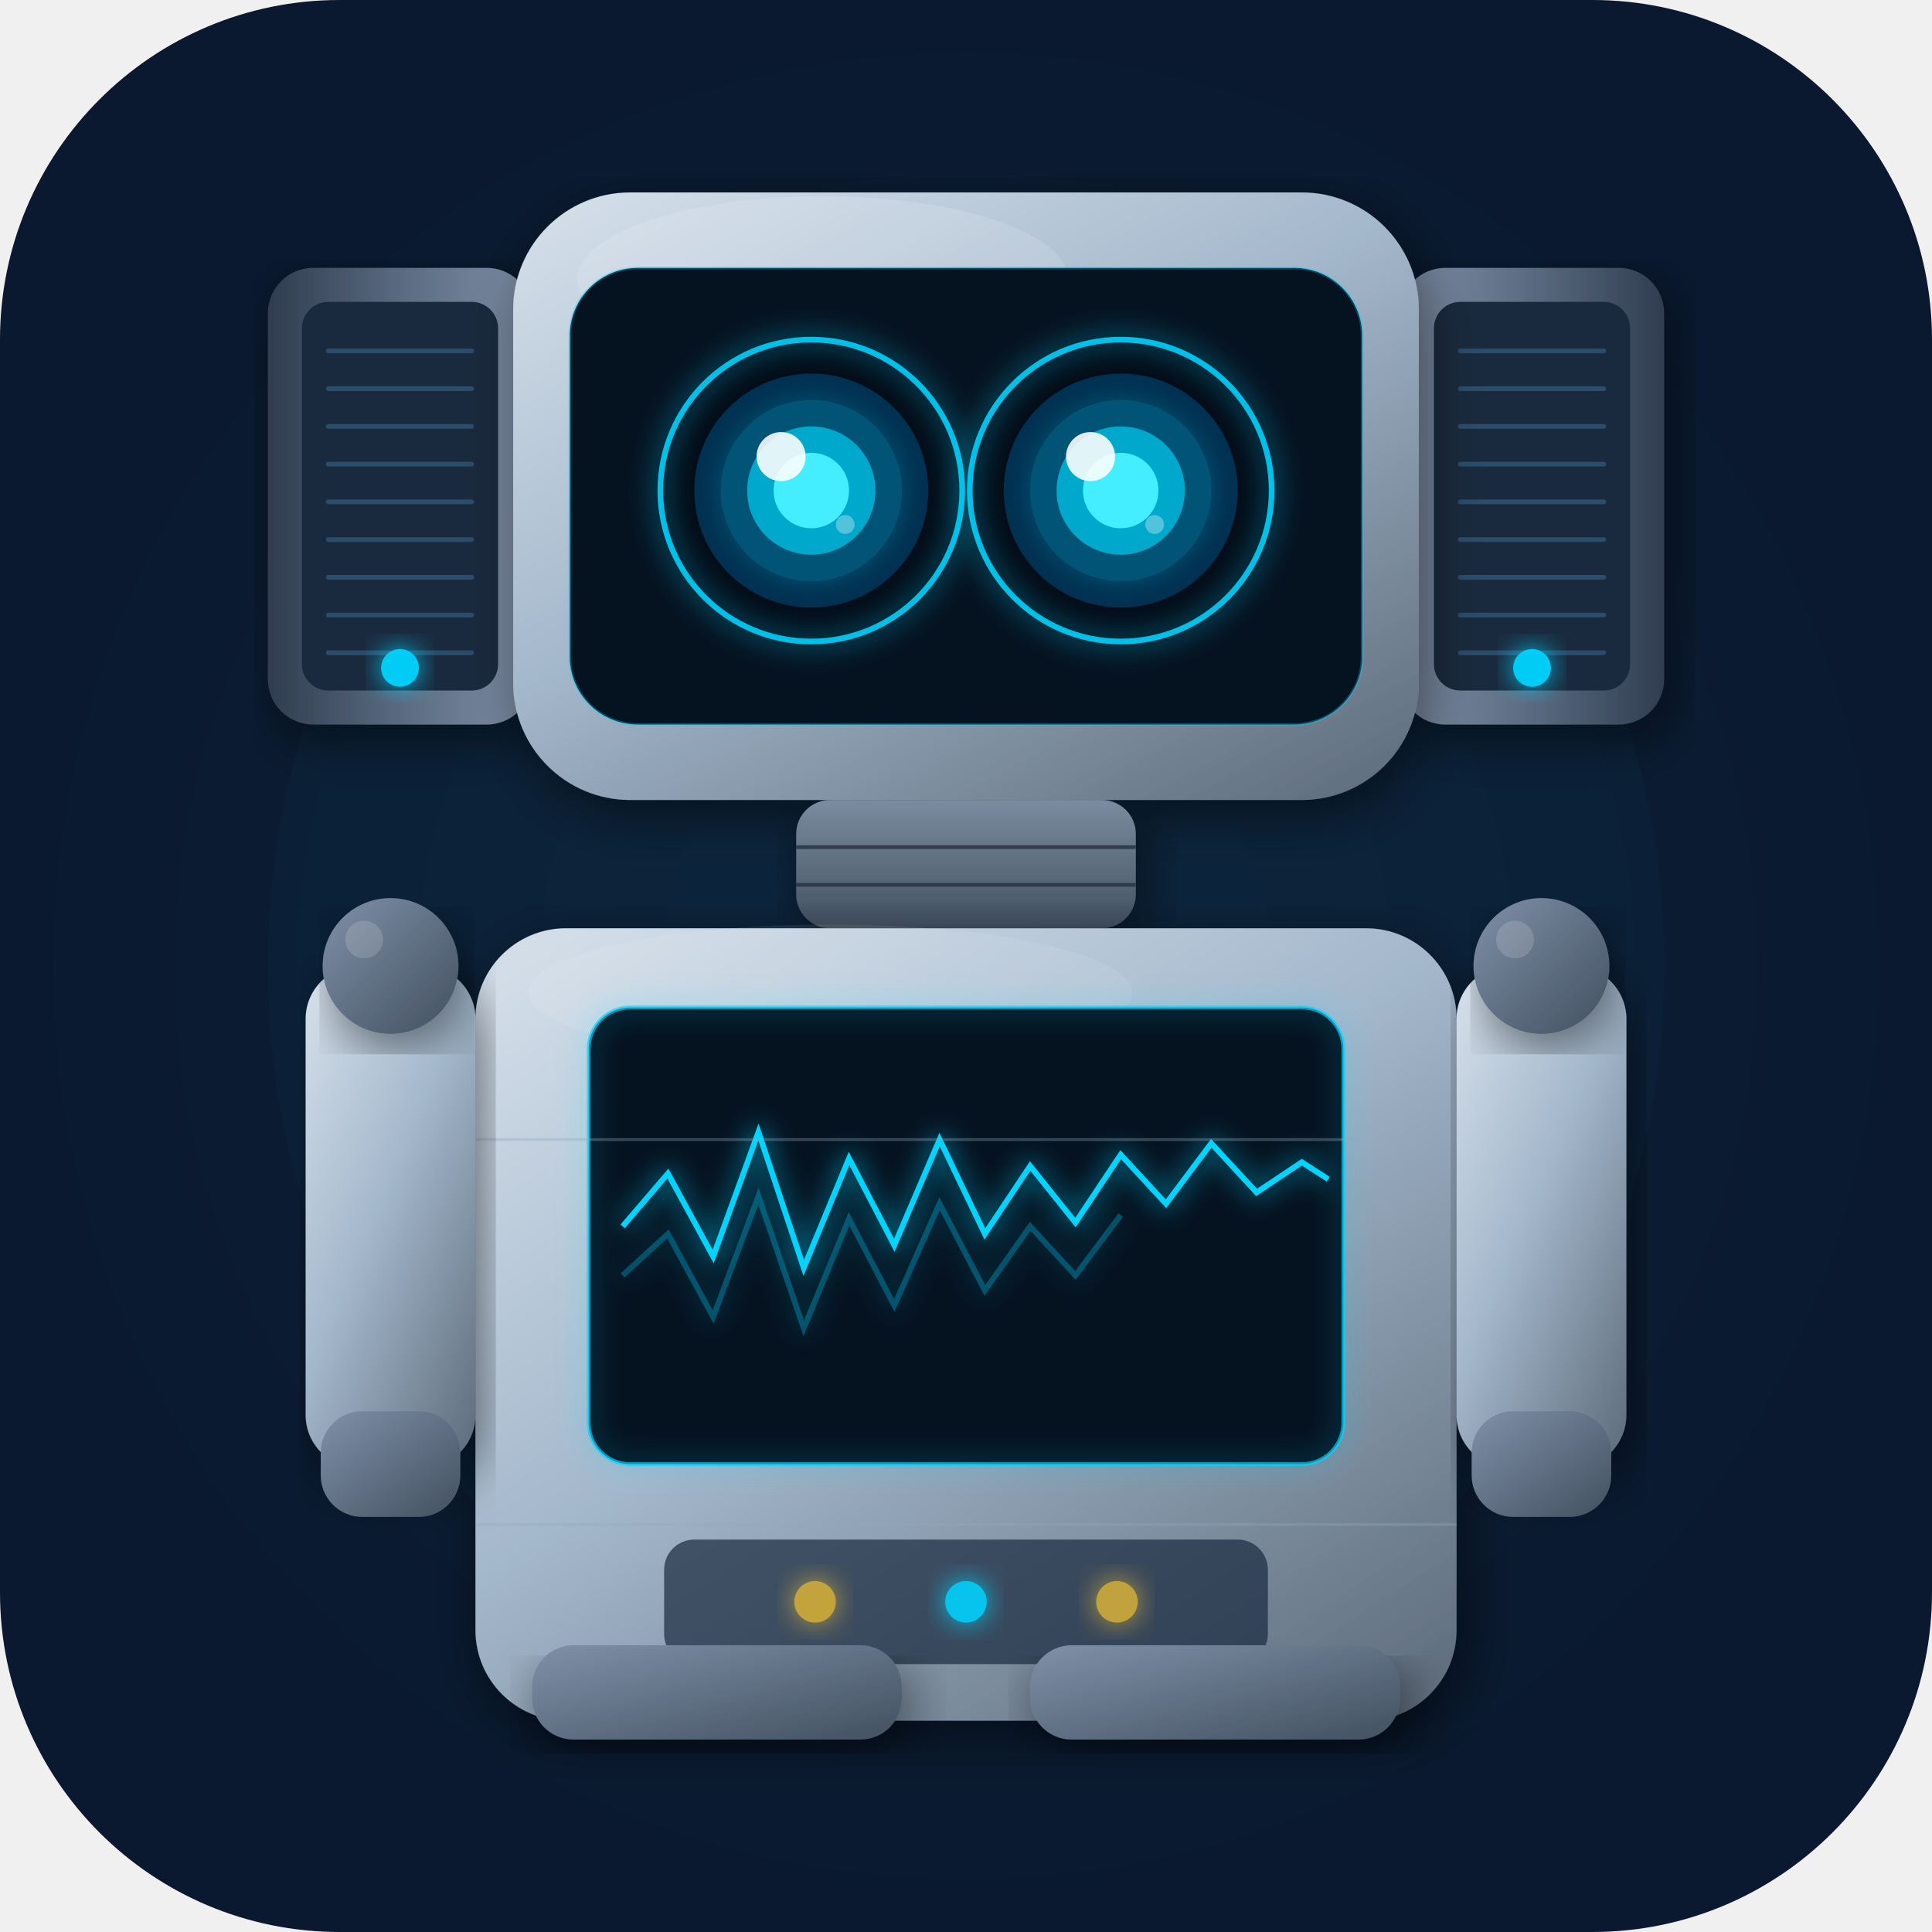
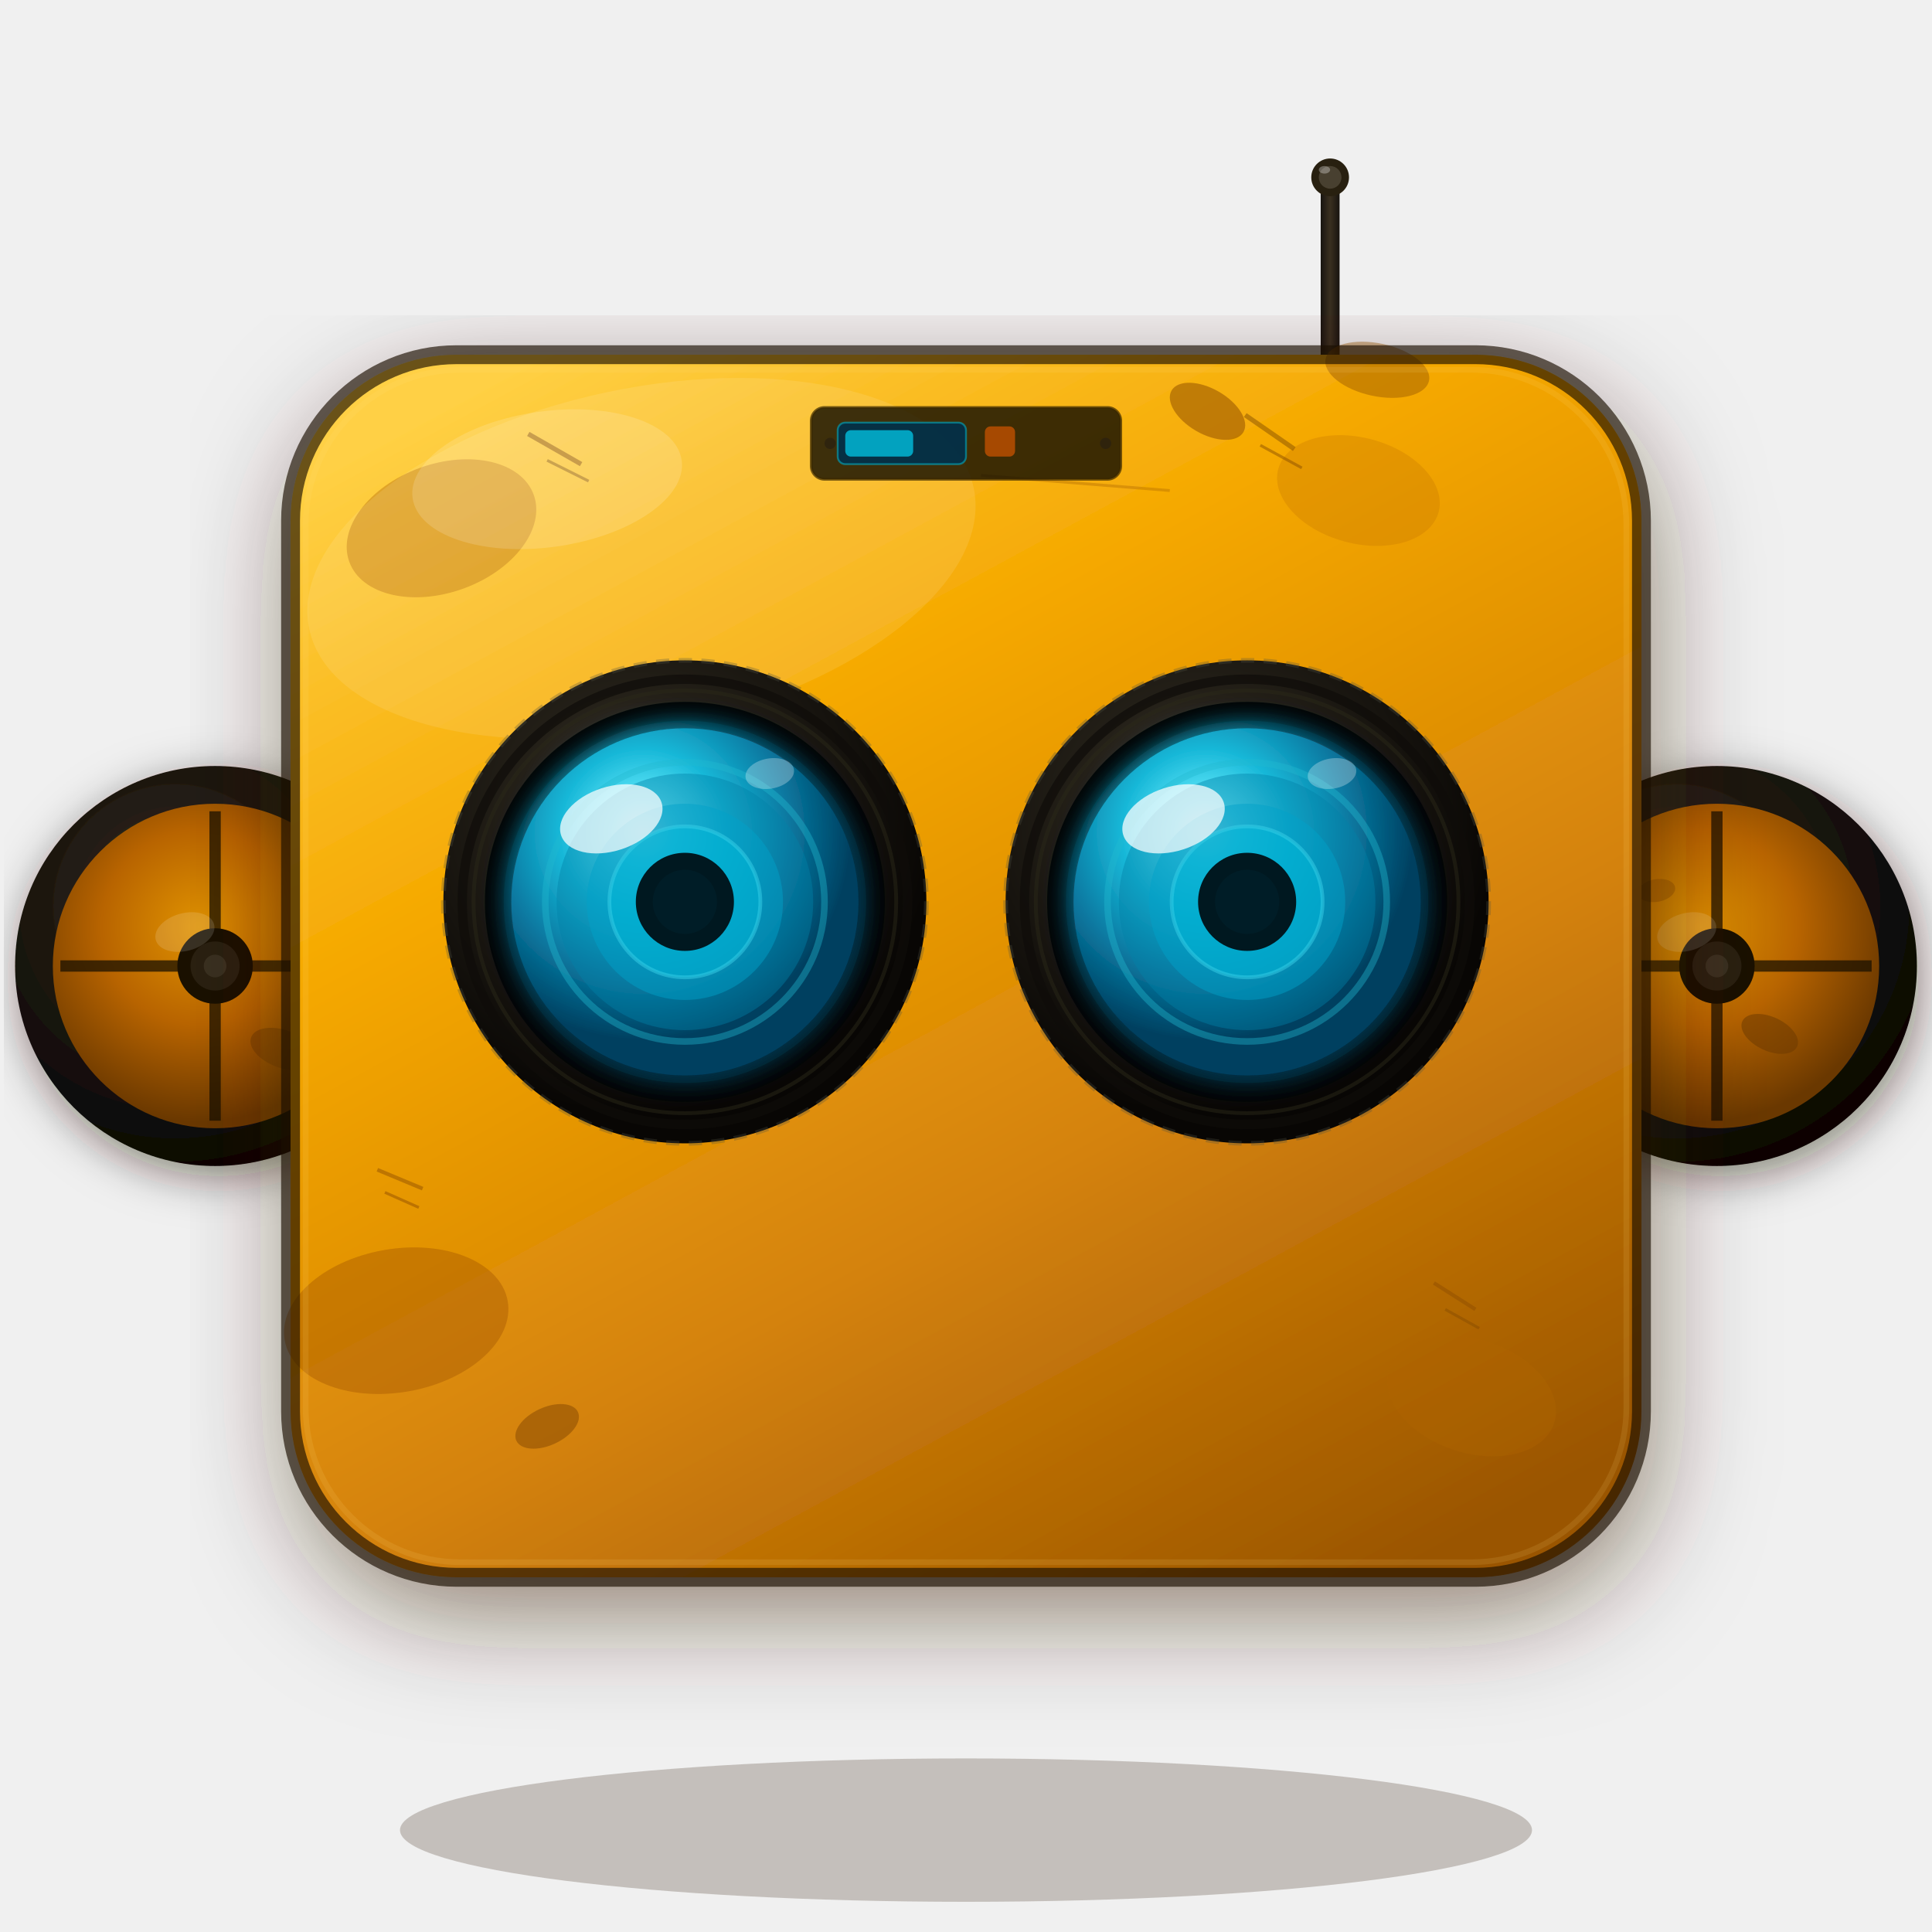
<svg xmlns="http://www.w3.org/2000/svg" viewBox="0 0 1024 1024" width="1024" height="1024">
  <defs>
-     <radialGradient id="bgGrad" cx="50%" cy="50%" r="50%">
-       <stop offset="0%" stop-color="#0d2137" />
-       <stop offset="100%" stop-color="#0a192f" />
+     <linearGradient id="headYellow" x1="20%" y1="0%" x2="80%" y2="100%">
+       <stop offset="0%" stop-color="#FFD044" />
+       <stop offset="30%" stop-color="#F5A800" />
+       <stop offset="65%" stop-color="#D4820A" />
+       <stop offset="100%" stop-color="#9A5500" />
+     </linearGradient>
+     <linearGradient id="wornPatch" x1="0%" y1="0%" x2="100%" y2="100%">
+       <stop offset="0%" stop-color="#C07008" />
+       <stop offset="100%" stop-color="#7A4000" />
+     </linearGradient>
+     <linearGradient id="darkEdge" x1="0%" y1="0%" x2="0%" y2="100%">
+       <stop offset="0%" stop-color="#2A2010" />
+       <stop offset="100%" stop-color="#0A0800" />
+     </linearGradient>
+     <radialGradient id="earFace" cx="45%" cy="38%" r="60%">
+       <stop offset="0%" stop-color="#E09200" />
+       <stop offset="50%" stop-color="#B86400" />
+       <stop offset="100%" stop-color="#6A3800" />
    </radialGradient>
-     <linearGradient id="silver" x1="10%" y1="0%" x2="90%" y2="100%">
-       <stop offset="0%" stop-color="#D2DDE8" />
-       <stop offset="45%" stop-color="#A4B8CC" />
-       <stop offset="100%" stop-color="#627080" />
+     <radialGradient id="earRing" cx="40%" cy="35%" r="65%">
+       <stop offset="0%" stop-color="#3A3228" />
+       <stop offset="50%" stop-color="#1E1810" />
+       <stop offset="100%" stop-color="#080604" />
+     </radialGradient>
+     <radialGradient id="lensBezel" cx="40%" cy="32%" r="62%">
+       <stop offset="0%" stop-color="#4A4840" />
+       <stop offset="40%" stop-color="#242018" />
+       <stop offset="100%" stop-color="#080604" />
+     </radialGradient>
+     <radialGradient id="lensSocket" cx="50%" cy="50%" r="50%">
+       <stop offset="0%" stop-color="#0C0C0C" />
+       <stop offset="100%" stop-color="#020202" />
+     </radialGradient>
+     <radialGradient id="lensCyan" cx="38%" cy="30%" r="60%">
+       <stop offset="0%" stop-color="#C8F8FF" />
+       <stop offset="15%" stop-color="#60E8FA" />
+       <stop offset="40%" stop-color="#18B8D8" />
+       <stop offset="70%" stop-color="#0878A0" />
+       <stop offset="100%" stop-color="#024060" />
+     </radialGradient>
+     <linearGradient id="antShaft" x1="0%" y1="0%" x2="100%" y2="0%">
+       <stop offset="0%" stop-color="#181410" />
+       <stop offset="50%" stop-color="#3A3020" />
+       <stop offset="100%" stop-color="#181410" />
    </linearGradient>
-     <linearGradient id="darkSilver" x1="0%" y1="0%" x2="100%" y2="100%">
-       <stop offset="0%" stop-color="#8090A8" />
-       <stop offset="100%" stop-color="#425060" />
-     </linearGradient>
-     <linearGradient id="leftEarGrad" x1="0%" y1="0%" x2="100%" y2="0%">
-       <stop offset="0%" stop-color="#303D50" />
-       <stop offset="50%" stop-color="#5A6A80" />
-       <stop offset="100%" stop-color="#8090A8" />
-     </linearGradient>
-     <linearGradient id="rightEarGrad" x1="100%" y1="0%" x2="0%" y2="0%">
-       <stop offset="0%" stop-color="#303D50" />
-       <stop offset="50%" stop-color="#5A6A80" />
-       <stop offset="100%" stop-color="#8090A8" />
-     </linearGradient>
-     <linearGradient id="neckGrad" x1="0%" y1="0%" x2="0%" y2="100%">
-       <stop offset="0%" stop-color="#7A8CA0" />
-       <stop offset="100%" stop-color="#425060" />
-     </linearGradient>
-     <filter id="glow" x="-40%" y="-40%" width="180%" height="180%">
-       <feGaussianBlur stdDeviation="7" result="blur" />
+     <filter id="cyanGlow" x="-35%" y="-35%" width="170%" height="170%">
+       <feGaussianBlur stdDeviation="7" result="b" />
      <feMerge>
-         <feMergeNode in="blur" />
+         <feMergeNode in="b" />
        <feMergeNode in="SourceGraphic" />
      </feMerge>
    </filter>
-     <filter id="shadow" x="-8%" y="-5%" width="120%" height="120%">
-       <feDropShadow dx="4" dy="8" stdDeviation="14" flood-color="#000000" flood-opacity="0.5" />
+     <filter id="headShadow" x="-8%" y="-6%" width="122%" height="128%">
+       <feDropShadow dx="4" dy="18" stdDeviation="30" flood-color="#3A2000" flood-opacity="0.55" />
+     </filter>
+     <filter id="earShadow" x="-20%" y="-20%" width="150%" height="150%">
+       <feDropShadow dx="2" dy="6" stdDeviation="12" flood-color="#1A0800" flood-opacity="0.50" />
+     </filter>
+     <filter id="topBevel" x="-5%" y="-5%" width="115%" height="115%">
+       <feGaussianBlur stdDeviation="6" result="b" />
+       <feComposite in="SourceGraphic" in2="b" operator="over" />
    </filter>
  </defs>
-   <rect width="1024" height="1024" rx="180" ry="180" fill="url(#bgGrad)" />
-   <ellipse cx="512" cy="512" rx="370" ry="400" fill="#00d4ff" opacity="0.03" />
-   <rect x="142" y="142" width="140" height="242" rx="24" ry="24" fill="url(#leftEarGrad)" filter="url(#shadow)" />
-   <rect x="160" y="160" width="104" height="206" rx="14" ry="14" fill="#1A2A3E" />
-   <g stroke="#2E5070" stroke-width="2.5" stroke-linecap="round" opacity="0.9">
-     <line x1="174" y1="186" x2="250" y2="186" />
-     <line x1="174" y1="206" x2="250" y2="206" />
-     <line x1="174" y1="226" x2="250" y2="226" />
-     <line x1="174" y1="246" x2="250" y2="246" />
-     <line x1="174" y1="266" x2="250" y2="266" />
-     <line x1="174" y1="286" x2="250" y2="286" />
-     <line x1="174" y1="306" x2="250" y2="306" />
-     <line x1="174" y1="326" x2="250" y2="326" />
-     <line x1="174" y1="346" x2="250" y2="346" />
-   </g>
-   <circle cx="212" cy="354" r="10" fill="#00d4ff" filter="url(#glow)" opacity="0.95" />
-   <rect x="742" y="142" width="140" height="242" rx="24" ry="24" fill="url(#rightEarGrad)" filter="url(#shadow)" />
-   <rect x="760" y="160" width="104" height="206" rx="14" ry="14" fill="#1A2A3E" />
-   <g stroke="#2E5070" stroke-width="2.5" stroke-linecap="round" opacity="0.9">
-     <line x1="774" y1="186" x2="850" y2="186" />
-     <line x1="774" y1="206" x2="850" y2="206" />
-     <line x1="774" y1="226" x2="850" y2="226" />
-     <line x1="774" y1="246" x2="850" y2="246" />
-     <line x1="774" y1="266" x2="850" y2="266" />
-     <line x1="774" y1="286" x2="850" y2="286" />
-     <line x1="774" y1="306" x2="850" y2="306" />
-     <line x1="774" y1="326" x2="850" y2="326" />
-     <line x1="774" y1="346" x2="850" y2="346" />
-   </g>
-   <circle cx="812" cy="354" r="10" fill="#00d4ff" filter="url(#glow)" opacity="0.95" />
-   <rect x="272" y="102" width="480" height="322" rx="62" ry="62" fill="url(#silver)" filter="url(#shadow)" />
-   <ellipse cx="436" cy="148" rx="130" ry="44" fill="white" opacity="0.13" />
-   <rect x="302" y="142" width="420" height="242" rx="36" ry="36" fill="#051220" />
-   <rect x="302" y="142" width="420" height="242" rx="36" ry="36" fill="none" stroke="#00d4ff" stroke-width="1.5" opacity="0.3" />
-   <circle cx="430" cy="260" r="80" fill="#030C18" />
-   <circle cx="430" cy="260" r="80" fill="none" stroke="#00d4ff" stroke-width="3" filter="url(#glow)" opacity="0.9" />
-   <circle cx="430" cy="260" r="62" fill="#013050" />
-   <circle cx="430" cy="260" r="48" fill="#00d4ff" filter="url(#glow)" opacity="0.22" />
-   <circle cx="430" cy="260" r="34" fill="#00A8CC" />
-   <circle cx="430" cy="260" r="20" fill="#44EEFF" />
-   <circle cx="414" cy="242" r="13" fill="white" opacity="0.88" />
-   <circle cx="448" cy="278" r="5" fill="white" opacity="0.32" />
-   <circle cx="594" cy="260" r="80" fill="#030C18" />
-   <circle cx="594" cy="260" r="80" fill="none" stroke="#00d4ff" stroke-width="3" filter="url(#glow)" opacity="0.9" />
-   <circle cx="594" cy="260" r="62" fill="#013050" />
-   <circle cx="594" cy="260" r="48" fill="#00d4ff" filter="url(#glow)" opacity="0.22" />
-   <circle cx="594" cy="260" r="34" fill="#00A8CC" />
-   <circle cx="594" cy="260" r="20" fill="#44EEFF" />
-   <circle cx="578" cy="242" r="13" fill="white" opacity="0.88" />
-   <circle cx="612" cy="278" r="5" fill="white" opacity="0.32" />
-   <rect x="422" y="424" width="180" height="68" rx="18" ry="18" fill="url(#neckGrad)" filter="url(#shadow)" />
-   <line x1="422" y1="449" x2="602" y2="449" stroke="#243040" stroke-width="2" opacity="0.8" />
-   <line x1="422" y1="469" x2="602" y2="469" stroke="#243040" stroke-width="2" opacity="0.8" />
-   <rect x="252" y="492" width="520" height="420" rx="48" ry="48" fill="url(#silver)" filter="url(#shadow)" />
-   <ellipse cx="440" cy="526" rx="160" ry="36" fill="white" opacity="0.08" />
-   <rect x="312" y="534" width="400" height="242" rx="22" ry="22" fill="#051220" />
-   <rect x="312" y="534" width="400" height="242" rx="22" ry="22" fill="none" stroke="#00d4ff" stroke-width="2" filter="url(#glow)" opacity="0.7" />
-   <g filter="url(#glow)" stroke="#00d4ff" stroke-width="3" fill="none">
-     <polyline points="330,650 354,622 378,666 402,600 426,672 450,614 474,660 498,604 522,654 546,618 570,648 594,612 618,638 642,606 666,632 690,616 704,625" />
-     <polyline points="330,676 354,654 378,698 402,634 426,704 450,646 474,692 498,638 522,684 546,650 570,676 594,644" opacity="0.30" />
-   </g>
-   <line x1="252" y1="604" x2="772" y2="604" stroke="#90A8BC" stroke-width="1.5" opacity="0.35" />
-   <line x1="252" y1="808" x2="772" y2="808" stroke="#90A8BC" stroke-width="1.5" opacity="0.35" />
-   <rect x="352" y="816" width="320" height="66" rx="16" ry="16" fill="#1A2A3E" opacity="0.7" />
-   <circle cx="432" cy="849" r="11" fill="#d4af37" filter="url(#glow)" opacity="0.88" />
-   <circle cx="512" cy="849" r="11" fill="#00d4ff" filter="url(#glow)" opacity="0.88" />
-   <circle cx="592" cy="849" r="11" fill="#d4af37" filter="url(#glow)" opacity="0.88" />
-   <rect x="162" y="512" width="90" height="266" rx="28" ry="28" fill="url(#silver)" filter="url(#shadow)" />
-   <circle cx="207" cy="512" r="36" fill="url(#darkSilver)" filter="url(#shadow)" />
-   <circle cx="193" cy="498" r="10" fill="white" opacity="0.15" />
-   <rect x="170" y="748" width="74" height="56" rx="22" ry="22" fill="url(#darkSilver)" />
-   <rect x="772" y="512" width="90" height="266" rx="28" ry="28" fill="url(#silver)" filter="url(#shadow)" />
-   <circle cx="817" cy="512" r="36" fill="url(#darkSilver)" filter="url(#shadow)" />
-   <circle cx="803" cy="498" r="10" fill="white" opacity="0.15" />
-   <rect x="780" y="748" width="74" height="56" rx="22" ry="22" fill="url(#darkSilver)" />
-   <rect x="282" y="872" width="196" height="50" rx="22" ry="22" fill="url(#darkSilver)" filter="url(#shadow)" />
-   <rect x="546" y="872" width="196" height="50" rx="22" ry="22" fill="url(#darkSilver)" filter="url(#shadow)" />
+   <rect x="700" y="96" width="10" height="150" rx="5" fill="url(#antShaft)" />
+   <circle cx="705" cy="94" r="10" fill="#282010" />
+   <circle cx="705" cy="94" r="6" fill="#484030" />
+   <ellipse cx="702" cy="90" rx="3" ry="2" fill="white" opacity="0.30" />
+   <circle cx="114" cy="512" r="106" fill="url(#earRing)" filter="url(#earShadow)" />
+   <circle cx="114" cy="512" r="86" fill="url(#earFace)" />
+   <line x1="114" y1="430" x2="114" y2="594" stroke="#1A1000" stroke-width="6" opacity="0.75" />
+   <line x1="032" y1="512" x2="196" y2="512" stroke="#1A1000" stroke-width="6" opacity="0.75" />
+   <circle cx="114" cy="512" r="20" fill="#1A1000" />
+   <circle cx="114" cy="512" r="13" fill="#2A2010" />
+   <circle cx="114" cy="512" r="6" fill="#3A3020" />
+   <ellipse cx="98" cy="494" rx="16" ry="10" fill="white" opacity="0.14" transform="rotate(-15,98,494)" />
+   <ellipse cx="150" cy="556" rx="18" ry="10" fill="#6A3800" opacity="0.45" transform="rotate(20,150,556)" />
+   <circle cx="910" cy="512" r="106" fill="url(#earRing)" filter="url(#earShadow)" />
+   <circle cx="910" cy="512" r="86" fill="url(#earFace)" />
+   <line x1="910" y1="430" x2="910" y2="594" stroke="#1A1000" stroke-width="6" opacity="0.75" />
+   <line x1="828" y1="512" x2="992" y2="512" stroke="#1A1000" stroke-width="6" opacity="0.75" />
+   <circle cx="910" cy="512" r="20" fill="#1A1000" />
+   <circle cx="910" cy="512" r="13" fill="#2A2010" />
+   <circle cx="910" cy="512" r="6" fill="#3A3020" />
+   <ellipse cx="894" cy="494" rx="16" ry="10" fill="white" opacity="0.14" transform="rotate(-15,894,494)" />
+   <ellipse cx="938" cy="548" rx="16" ry="9" fill="#6A3800" opacity="0.50" transform="rotate(25,938,548)" />
+   <ellipse cx="878" cy="472" rx="10" ry="6" fill="#8A4800" opacity="0.40" transform="rotate(-10,878,472)" />
+   <rect x="154" y="188" width="716" height="648" rx="88" ry="88" fill="url(#headYellow)" filter="url(#headShadow)" />
+   <ellipse cx="234" cy="280" rx="52" ry="34" fill="#A85800" opacity="0.35" transform="rotate(-20,234,280)" />
+   <ellipse cx="720" cy="260" rx="44" ry="28" fill="#C07000" opacity="0.28" transform="rotate(15,720,260)" />
+   <ellipse cx="210" cy="700" rx="60" ry="38" fill="#A05200" opacity="0.40" transform="rotate(-10,210,700)" />
+   <ellipse cx="780" cy="740" rx="46" ry="30" fill="#B06400" opacity="0.35" transform="rotate(18,780,740)" />
+   <ellipse cx="640" cy="218" rx="22" ry="12" fill="#8A4800" opacity="0.50" transform="rotate(30,640,218)" />
+   <ellipse cx="290" cy="756" rx="18" ry="10" fill="#7A4000" opacity="0.45" transform="rotate(-25,290,756)" />
+   <ellipse cx="730" cy="196" rx="28" ry="14" fill="#904E00" opacity="0.42" transform="rotate(12,730,196)" />
+   <line x1="280" y1="230" x2="308" y2="246" stroke="#8A5000" stroke-width="2.5" opacity="0.60" />
+   <line x1="290" y1="244" x2="312" y2="255" stroke="#7A4800" stroke-width="1.5" opacity="0.50" />
+   <line x1="660" y1="220" x2="686" y2="238" stroke="#905800" stroke-width="2.5" opacity="0.55" />
+   <line x1="668" y1="236" x2="690" y2="248" stroke="#804800" stroke-width="1.5" opacity="0.45" />
+   <line x1="200" y1="620" x2="224" y2="630" stroke="#9A5800" stroke-width="2" opacity="0.55" />
+   <line x1="204" y1="632" x2="222" y2="640" stroke="#8A4800" stroke-width="1.5" opacity="0.45" />
+   <line x1="760" y1="680" x2="782" y2="694" stroke="#904E00" stroke-width="2" opacity="0.50" />
+   <line x1="766" y1="694" x2="784" y2="704" stroke="#804800" stroke-width="1.5" opacity="0.42" />
+   <line x1="520" y1="252" x2="620" y2="260" stroke="#B06800" stroke-width="1.5" opacity="0.40" />
+   <rect x="154" y="188" width="716" height="648" rx="88" ry="88" fill="none" stroke="#1A0E00" stroke-width="10" opacity="0.65" />
+   <rect x="162" y="196" width="700" height="632" rx="82" ry="82" fill="none" stroke="#FFE080" stroke-width="3" opacity="0.12" />
+   <ellipse cx="340" cy="296" rx="180" ry="90" fill="white" opacity="0.10" transform="rotate(-12,340,296)" />
+   <ellipse cx="290" cy="254" rx="72" ry="36" fill="white" opacity="0.15" transform="rotate(-8,290,254)" />
+   <rect x="430" y="216" width="164" height="38" rx="7" fill="#0E0A00" opacity="0.80" />
+   <rect x="430" y="216" width="164" height="38" rx="7" fill="none" stroke="#3A2800" stroke-width="1.5" opacity="0.70" />
+   <rect x="444" y="224" width="68" height="22" rx="4" fill="#00304A" opacity="0.90" />
+   <rect x="444" y="224" width="68" height="22" rx="4" fill="none" stroke="#00A8C0" stroke-width="1" opacity="0.60" />
+   <rect x="448" y="228" width="36" height="14" rx="3" fill="#00C8E8" opacity="0.75" />
+   <rect x="522" y="226" width="16" height="16" rx="3" fill="#C05000" opacity="0.80" />
+   <circle cx="440" cy="235" r="3" fill="#2A2010" opacity="0.70" />
+   <circle cx="586" cy="235" r="3" fill="#2A2010" opacity="0.70" />
+   <circle cx="363" cy="478" r="128" fill="url(#lensBezel)" />
+   <circle cx="363" cy="478" r="128" fill="none" stroke="#505040" stroke-width="2.5" opacity="0.30" stroke-dasharray="7 5" />
+   <circle cx="363" cy="478" r="118" fill="none" stroke="#0E0C08" stroke-width="5" opacity="0.70" />
+   <circle cx="363" cy="478" r="112" fill="none" stroke="#2A2818" stroke-width="2" opacity="0.50" />
+   <circle cx="363" cy="478" r="106" fill="url(#lensSocket)" />
+   <circle cx="363" cy="478" r="96" fill="#003848" filter="url(#cyanGlow)" opacity="0.50" />
+   <circle cx="363" cy="478" r="92" fill="url(#lensCyan)" filter="url(#cyanGlow)" />
+   <circle cx="363" cy="478" r="74" fill="none" stroke="#20B8D0" stroke-width="3.5" opacity="0.40" />
+   <circle cx="363" cy="478" r="68" fill="#0080A8" opacity="0.42" />
+   <circle cx="363" cy="478" r="52" fill="#00A0C8" opacity="0.48" />
+   <circle cx="363" cy="478" r="40" fill="#00B8D8" opacity="0.52" />
+   <circle cx="363" cy="478" r="40" fill="none" stroke="#38D0E8" stroke-width="2" opacity="0.50" />
+   <circle cx="363" cy="478" r="26" fill="#001820" />
+   <circle cx="363" cy="478" r="17" fill="#001E28" opacity="0.90" />
+   <ellipse cx="324" cy="434" rx="28" ry="17" fill="white" opacity="0.72" transform="rotate(-18,324,434)" />
+   <ellipse cx="408" cy="410" rx="13" ry="8" fill="white" opacity="0.28" transform="rotate(-10,408,410)" />
+   <circle cx="661" cy="478" r="128" fill="url(#lensBezel)" />
+   <circle cx="661" cy="478" r="128" fill="none" stroke="#505040" stroke-width="2.5" opacity="0.30" stroke-dasharray="7 5" />
+   <circle cx="661" cy="478" r="118" fill="none" stroke="#0E0C08" stroke-width="5" opacity="0.70" />
+   <circle cx="661" cy="478" r="112" fill="none" stroke="#2A2818" stroke-width="2" opacity="0.50" />
+   <circle cx="661" cy="478" r="106" fill="url(#lensSocket)" />
+   <circle cx="661" cy="478" r="96" fill="#003848" filter="url(#cyanGlow)" opacity="0.50" />
+   <circle cx="661" cy="478" r="92" fill="url(#lensCyan)" filter="url(#cyanGlow)" />
+   <circle cx="661" cy="478" r="74" fill="none" stroke="#20B8D0" stroke-width="3.5" opacity="0.40" />
+   <circle cx="661" cy="478" r="68" fill="#0080A8" opacity="0.42" />
+   <circle cx="661" cy="478" r="52" fill="#00A0C8" opacity="0.48" />
+   <circle cx="661" cy="478" r="40" fill="#00B8D8" opacity="0.52" />
+   <circle cx="661" cy="478" r="40" fill="none" stroke="#38D0E8" stroke-width="2" opacity="0.50" />
+   <circle cx="661" cy="478" r="26" fill="#001820" />
+   <circle cx="661" cy="478" r="17" fill="#001E28" opacity="0.90" />
+   <ellipse cx="622" cy="434" rx="28" ry="17" fill="white" opacity="0.72" transform="rotate(-18,622,434)" />
+   <ellipse cx="706" cy="410" rx="13" ry="8" fill="white" opacity="0.28" transform="rotate(-10,706,410)" />
+   <ellipse cx="512" cy="970" rx="300" ry="38" fill="#2A1400" opacity="0.22" />
</svg>
